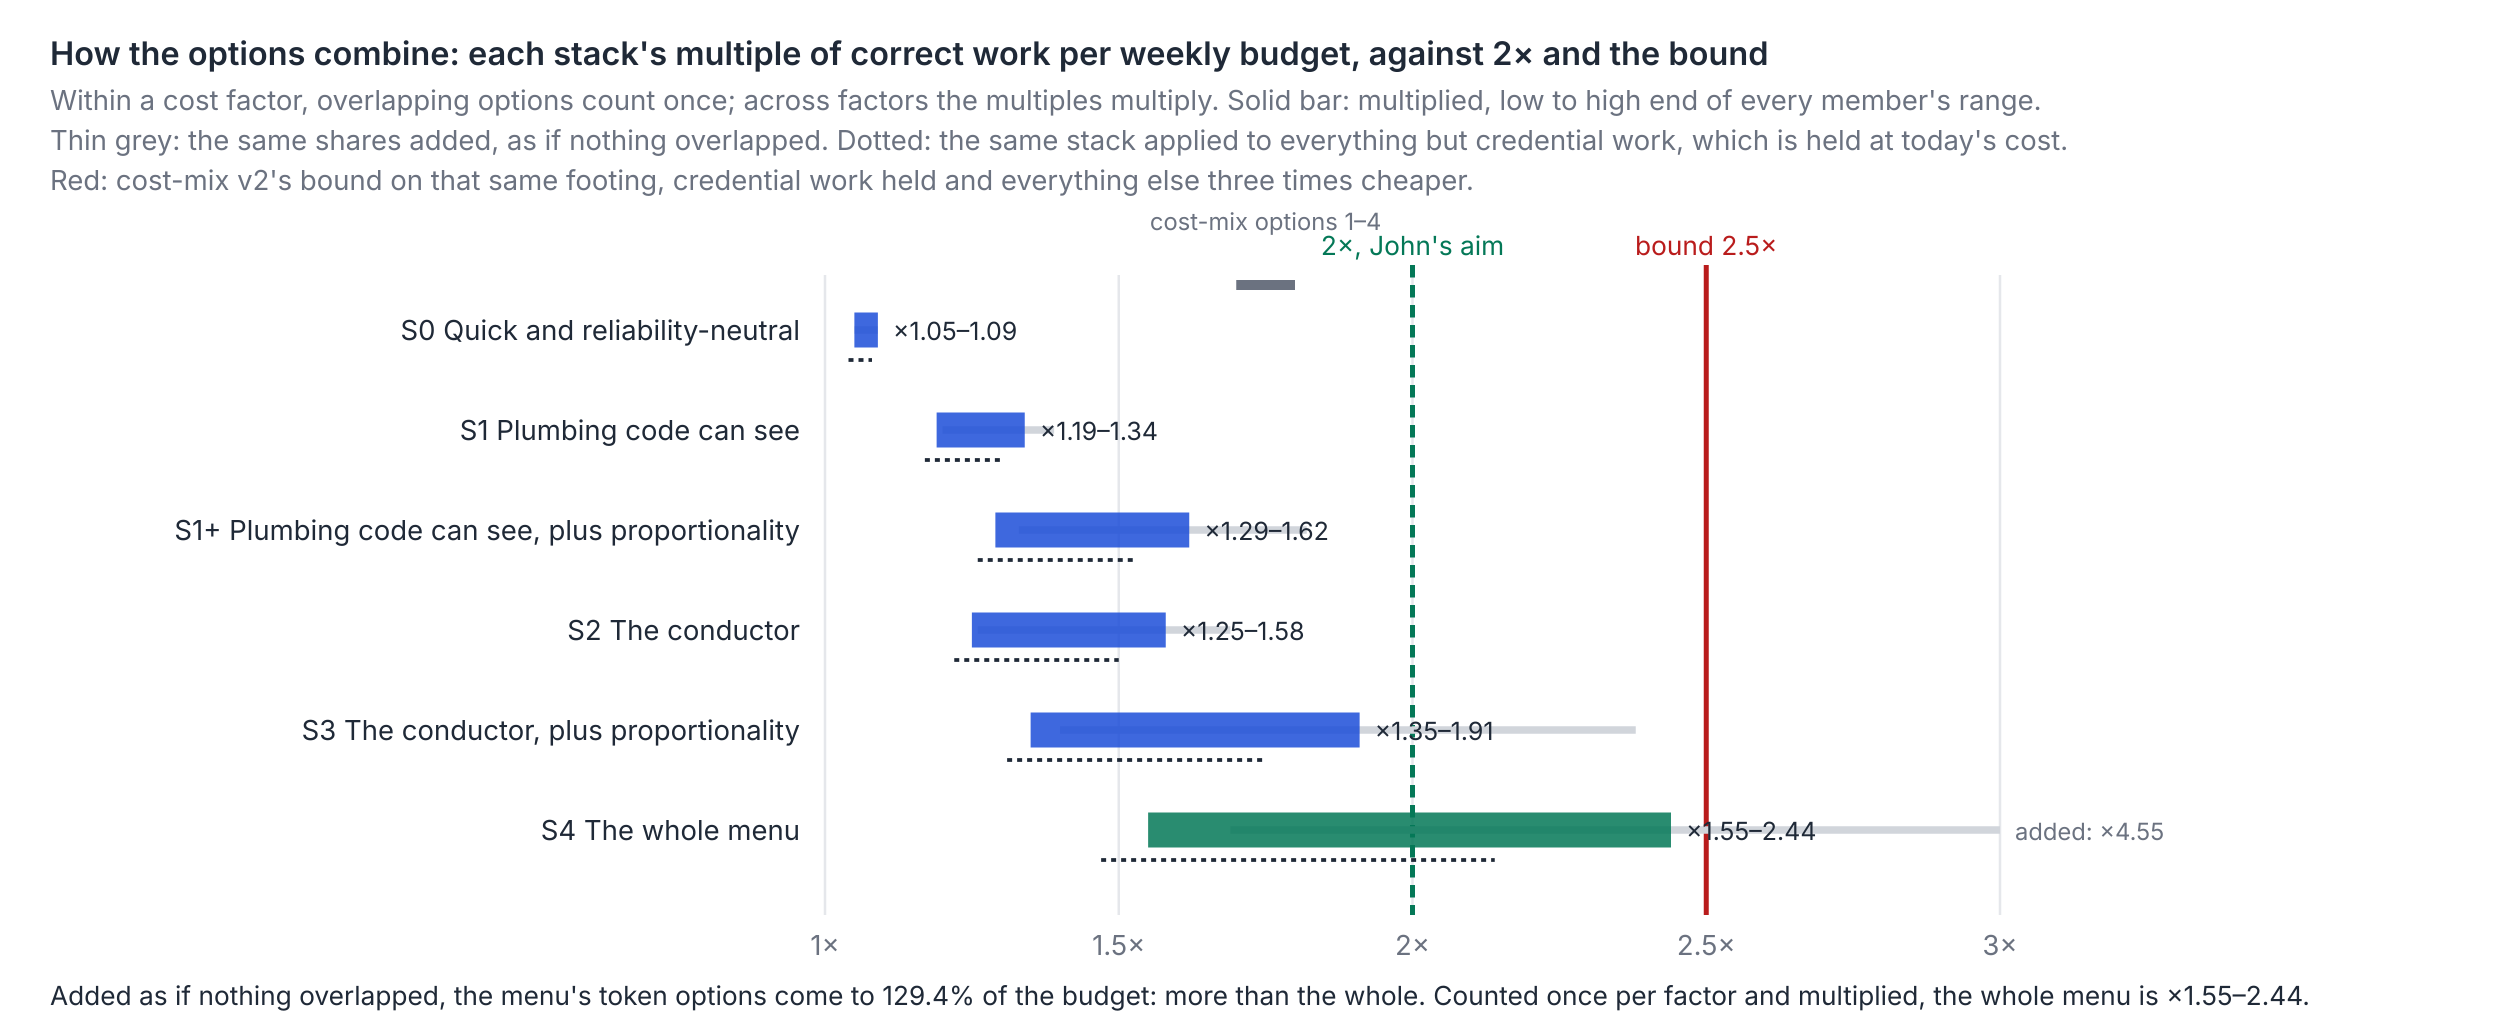
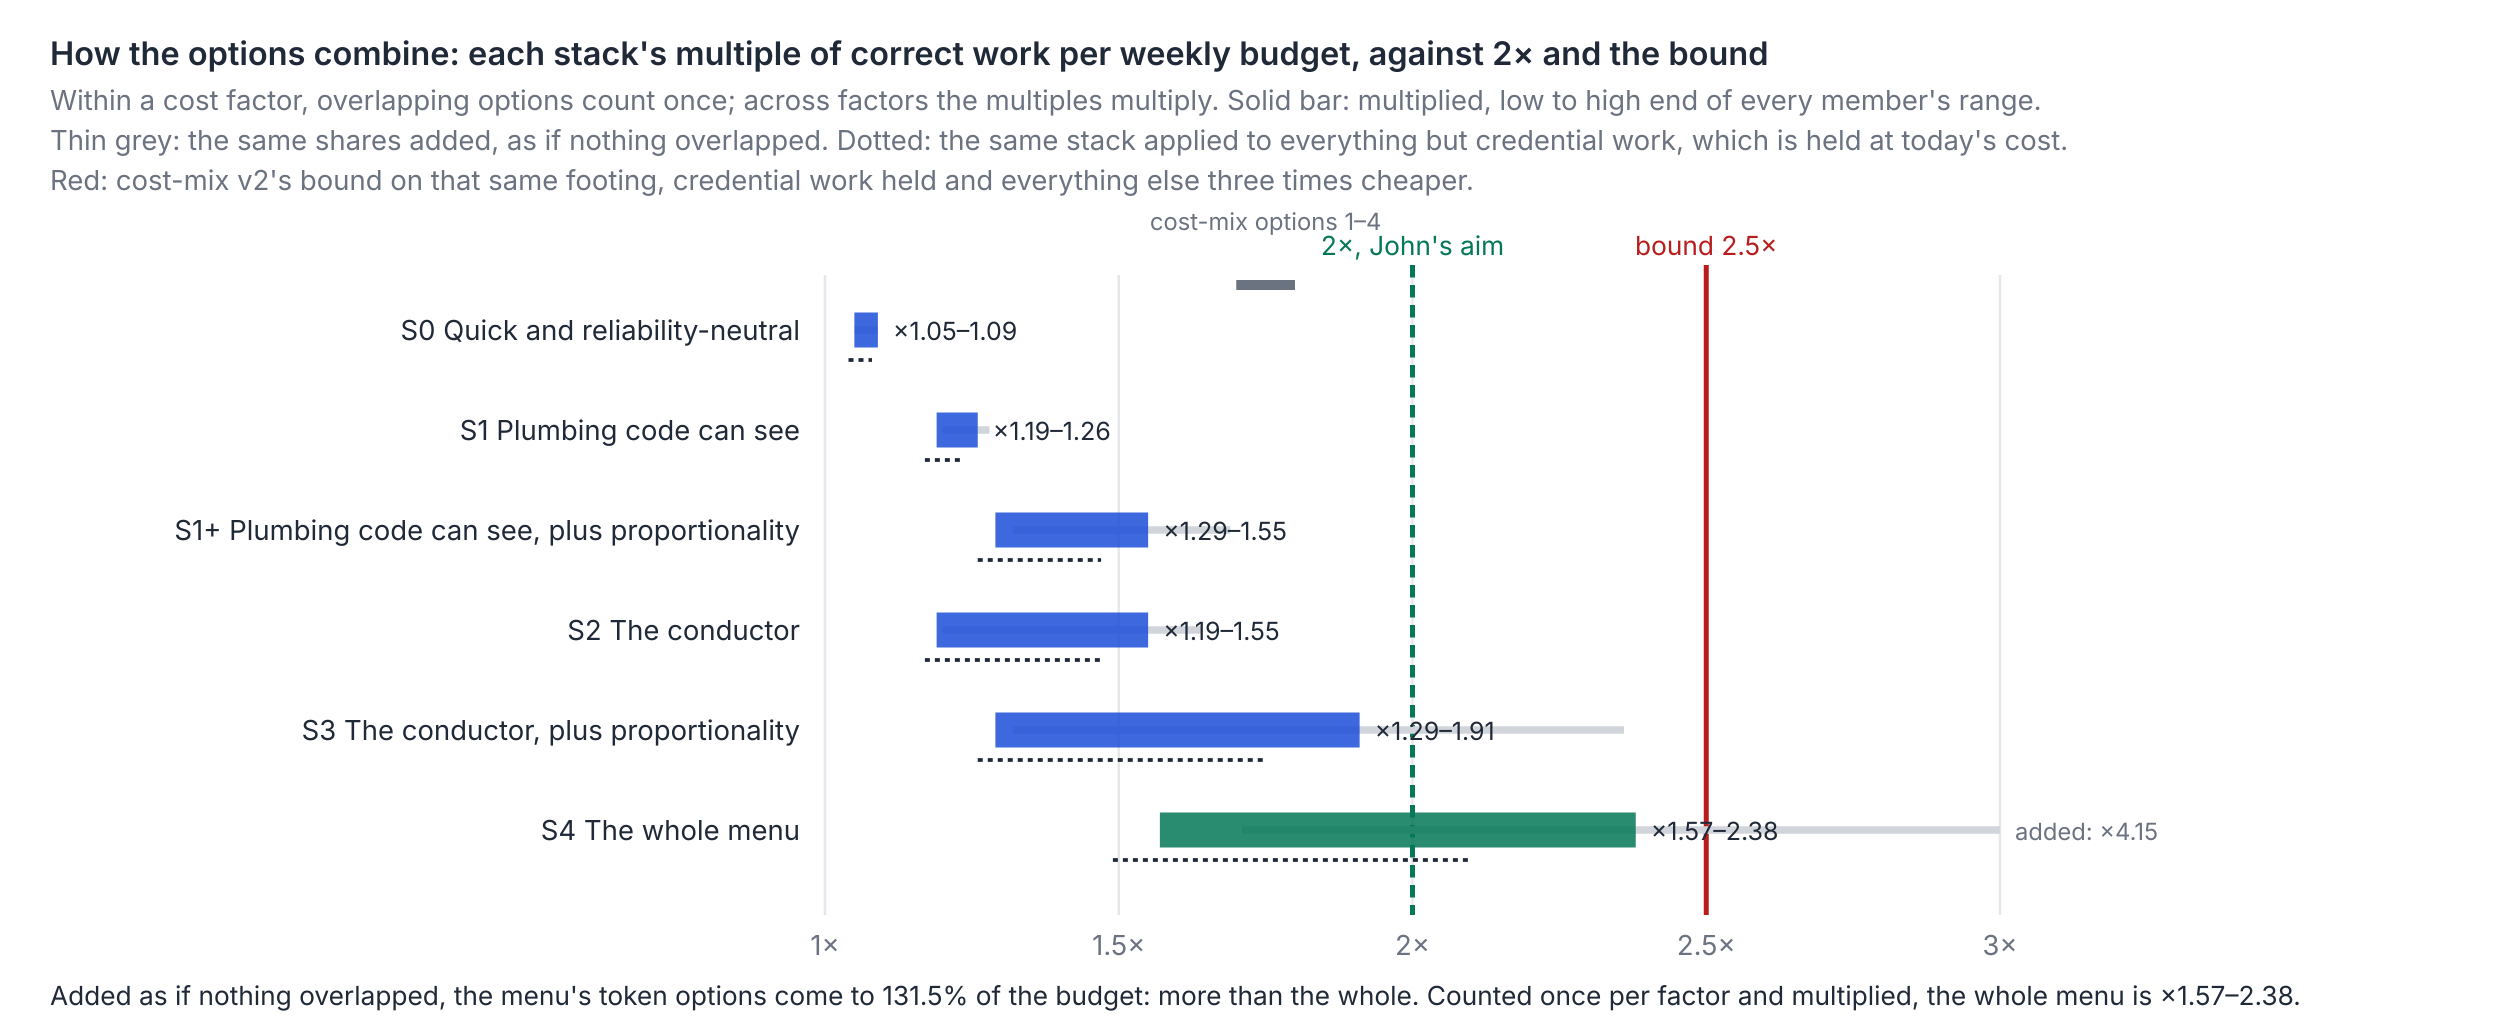
<svg xmlns="http://www.w3.org/2000/svg" viewBox="0 0 1000 412" font-family="Inter, system-ui, sans-serif">
  <rect width="1000" height="412" fill="#fff" />
  <text x="20" y="26" font-size="13" fill="#1f2937" font-weight="600">How the options combine: each stack's multiple of correct work per weekly budget, against 2× and the bound</text>
  <text x="20" y="44" font-size="11" fill="#6b7280">Within a cost factor, overlapping options count once; across factors the multiples multiply. Solid bar: multiplied, low to high end of every member's range.</text>
  <text x="20" y="60" font-size="11" fill="#6b7280">Thin grey: the same shares added, as if nothing overlapped. Dotted: the same stack applied to everything but credential work, which is held at today's cost.</text>
  <text x="20" y="76" font-size="11" fill="#6b7280">Red: cost-mix v2's bound on that same footing, credential work held and everything else three times cheaper.</text>
  <line x1="330" x2="330" y1="110" y2="366" stroke="#e5e7eb" />
  <text x="330" y="382" font-size="11" fill="#6b7280" text-anchor="middle">1×</text>
  <line x1="447.5" x2="447.5" y1="110" y2="366" stroke="#e5e7eb" />
  <text x="447.5" y="382" font-size="11" fill="#6b7280" text-anchor="middle">1.5×</text>
  <line x1="565" x2="565" y1="110" y2="366" stroke="#e5e7eb" />
  <text x="565" y="382" font-size="11" fill="#6b7280" text-anchor="middle">2×</text>
  <line x1="682.5" x2="682.5" y1="110" y2="366" stroke="#e5e7eb" />
  <text x="682.5" y="382" font-size="11" fill="#6b7280" text-anchor="middle">2.5×</text>
  <line x1="800" x2="800" y1="110" y2="366" stroke="#e5e7eb" />
  <text x="800" y="382" font-size="11" fill="#6b7280" text-anchor="middle">3×</text>
  <line x1="565" x2="565" y1="106" y2="366" stroke="#047857" stroke-width="2" stroke-dasharray="5 3" />
  <text x="565" y="102" font-size="10.5" fill="#047857" text-anchor="middle">2×, John's aim</text>
  <line x1="682.5" x2="682.5" y1="106" y2="366" stroke="#b91c1c" stroke-width="2" />
  <text x="682.5" y="102" font-size="10.5" fill="#b91c1c" text-anchor="middle">bound 2.5×</text>
  <line x1="494.5" x2="518" y1="114" y2="114" stroke="#6b7280" stroke-width="4" />
  <text x="506.25" y="92" font-size="9.5" fill="#6b7280" text-anchor="middle">cost-mix options 1–4</text>
  <text x="320" y="136" font-size="11" fill="#1f2937" text-anchor="end">S0 Quick and reliability-neutral</text>
  <line x1="341.75" x2="351.15" y1="132" y2="132" stroke="#d1d5db" stroke-width="3" />
  <rect x="341.75" y="125" width="9.4" height="14" fill="#1d4ed8" fill-opacity="0.85" />
  <line x1="339.4" x2="348.8" y1="144" y2="144" stroke="#1f2937" stroke-width="1.5" stroke-dasharray="2 2" />
  <text x="357.15" y="136" font-size="10" fill="#1f2937">×1.05–1.09</text>
  <text x="320" y="176" font-size="11" fill="#1f2937" text-anchor="end">S1 Plumbing code can see</text>
-   <line x1="377" x2="421.65" y1="172" y2="172" stroke="#d1d5db" stroke-width="3" />
-   <rect x="374.65" y="165" width="35.25" height="14" fill="#1d4ed8" fill-opacity="0.85" />
-   <line x1="369.95" x2="400.5" y1="184" y2="184" stroke="#1f2937" stroke-width="1.5" stroke-dasharray="2 2" />
-   <text x="415.9" y="176" font-size="10" fill="#1f2937">×1.19–1.34</text>
+   <line x1="377" x2="395.8" y1="172" y2="172" stroke="#d1d5db" stroke-width="3" />
+   <rect x="374.65" y="165" width="16.45" height="14" fill="#1d4ed8" fill-opacity="0.85" />
+   <line x1="369.95" x2="384.05" y1="184" y2="184" stroke="#1f2937" stroke-width="1.5" stroke-dasharray="2 2" />
+   <text x="397.1" y="176" font-size="10" fill="#1f2937">×1.19–1.26</text>
  <text x="320" y="216" font-size="11" fill="#1f2937" text-anchor="end">S1+ Plumbing code can see, plus proportionality</text>
-   <line x1="407.55" x2="522.7" y1="212" y2="212" stroke="#d1d5db" stroke-width="3" />
-   <rect x="398.15" y="205" width="77.55" height="14" fill="#1d4ed8" fill-opacity="0.85" />
-   <line x1="391.1" x2="454.55" y1="224" y2="224" stroke="#1f2937" stroke-width="1.5" stroke-dasharray="2 2" />
-   <text x="481.7" y="216" font-size="10" fill="#1f2937">×1.29–1.62</text>
+   <line x1="405.2" x2="492.15" y1="212" y2="212" stroke="#d1d5db" stroke-width="3" />
+   <rect x="398.15" y="205" width="61.1" height="14" fill="#1d4ed8" fill-opacity="0.85" />
+   <line x1="391.1" x2="440.45" y1="224" y2="224" stroke="#1f2937" stroke-width="1.5" stroke-dasharray="2 2" />
+   <text x="465.25" y="216" font-size="10" fill="#1f2937">×1.29–1.55</text>
  <text x="320" y="256" font-size="11" fill="#1f2937" text-anchor="end">S2 The conductor</text>
-   <line x1="391.1" x2="492.15" y1="252" y2="252" stroke="#d1d5db" stroke-width="3" />
-   <rect x="388.75" y="245" width="77.55" height="14" fill="#1d4ed8" fill-opacity="0.85" />
-   <line x1="381.7" x2="447.5" y1="264" y2="264" stroke="#1f2937" stroke-width="1.5" stroke-dasharray="2 2" />
-   <text x="472.3" y="256" font-size="10" fill="#1f2937">×1.25–1.58</text>
+   <line x1="377" x2="480.4" y1="252" y2="252" stroke="#d1d5db" stroke-width="3" />
+   <rect x="374.65" y="245" width="84.6" height="14" fill="#1d4ed8" fill-opacity="0.85" />
+   <line x1="369.95" x2="440.45" y1="264" y2="264" stroke="#1f2937" stroke-width="1.5" stroke-dasharray="2 2" />
+   <text x="465.25" y="256" font-size="10" fill="#1f2937">×1.19–1.55</text>
  <text x="320" y="296" font-size="11" fill="#1f2937" text-anchor="end">S3 The conductor, plus proportionality</text>
-   <line x1="424" x2="654.3" y1="292" y2="292" stroke="#d1d5db" stroke-width="3" />
-   <rect x="412.25" y="285" width="131.6" height="14" fill="#1d4ed8" fill-opacity="0.85" />
-   <line x1="402.85" x2="506.25" y1="304" y2="304" stroke="#1f2937" stroke-width="1.5" stroke-dasharray="2 2" />
-   <text x="549.85" y="296" font-size="10" fill="#1f2937">×1.35–1.91</text>
+   <line x1="405.2" x2="649.6" y1="292" y2="292" stroke="#d1d5db" stroke-width="3" />
+   <rect x="398.15" y="285" width="145.7" height="14" fill="#1d4ed8" fill-opacity="0.85" />
+   <line x1="391.1" x2="506.25" y1="304" y2="304" stroke="#1f2937" stroke-width="1.5" stroke-dasharray="2 2" />
+   <text x="549.85" y="296" font-size="10" fill="#1f2937">×1.29–1.91</text>
  <text x="320" y="336" font-size="11" fill="#1f2937" text-anchor="end">S4 The whole menu</text>
-   <line x1="492.15" x2="800" y1="332" y2="332" stroke="#d1d5db" stroke-width="3" />
-   <text x="806" y="336" font-size="9.5" fill="#6b7280">added: ×4.55</text>
-   <rect x="459.25" y="325" width="209.15" height="14" fill="#047857" fill-opacity="0.85" />
-   <line x1="440.45" x2="597.9" y1="344" y2="344" stroke="#1f2937" stroke-width="1.5" stroke-dasharray="2 2" />
-   <text x="674.4" y="336" font-size="10" fill="#1f2937">×1.55–2.44</text>
-   <text x="20" y="402" font-size="10.5" fill="#1f2937">Added as if nothing overlapped, the menu's token options come to 129.4% of the budget: more than the whole. Counted once per factor and multiplied, the whole menu is ×1.55–2.44.</text>
+   <line x1="496.85" x2="800" y1="332" y2="332" stroke="#d1d5db" stroke-width="3" />
+   <text x="806" y="336" font-size="9.5" fill="#6b7280">added: ×4.15</text>
+   <rect x="463.95" y="325" width="190.35" height="14" fill="#047857" fill-opacity="0.85" />
+   <line x1="445.15" x2="588.5" y1="344" y2="344" stroke="#1f2937" stroke-width="1.5" stroke-dasharray="2 2" />
+   <text x="660.3" y="336" font-size="10" fill="#1f2937">×1.57–2.38</text>
+   <text x="20" y="402" font-size="10.5" fill="#1f2937">Added as if nothing overlapped, the menu's token options come to 131.5% of the budget: more than the whole. Counted once per factor and multiplied, the whole menu is ×1.57–2.38.</text>
</svg>
